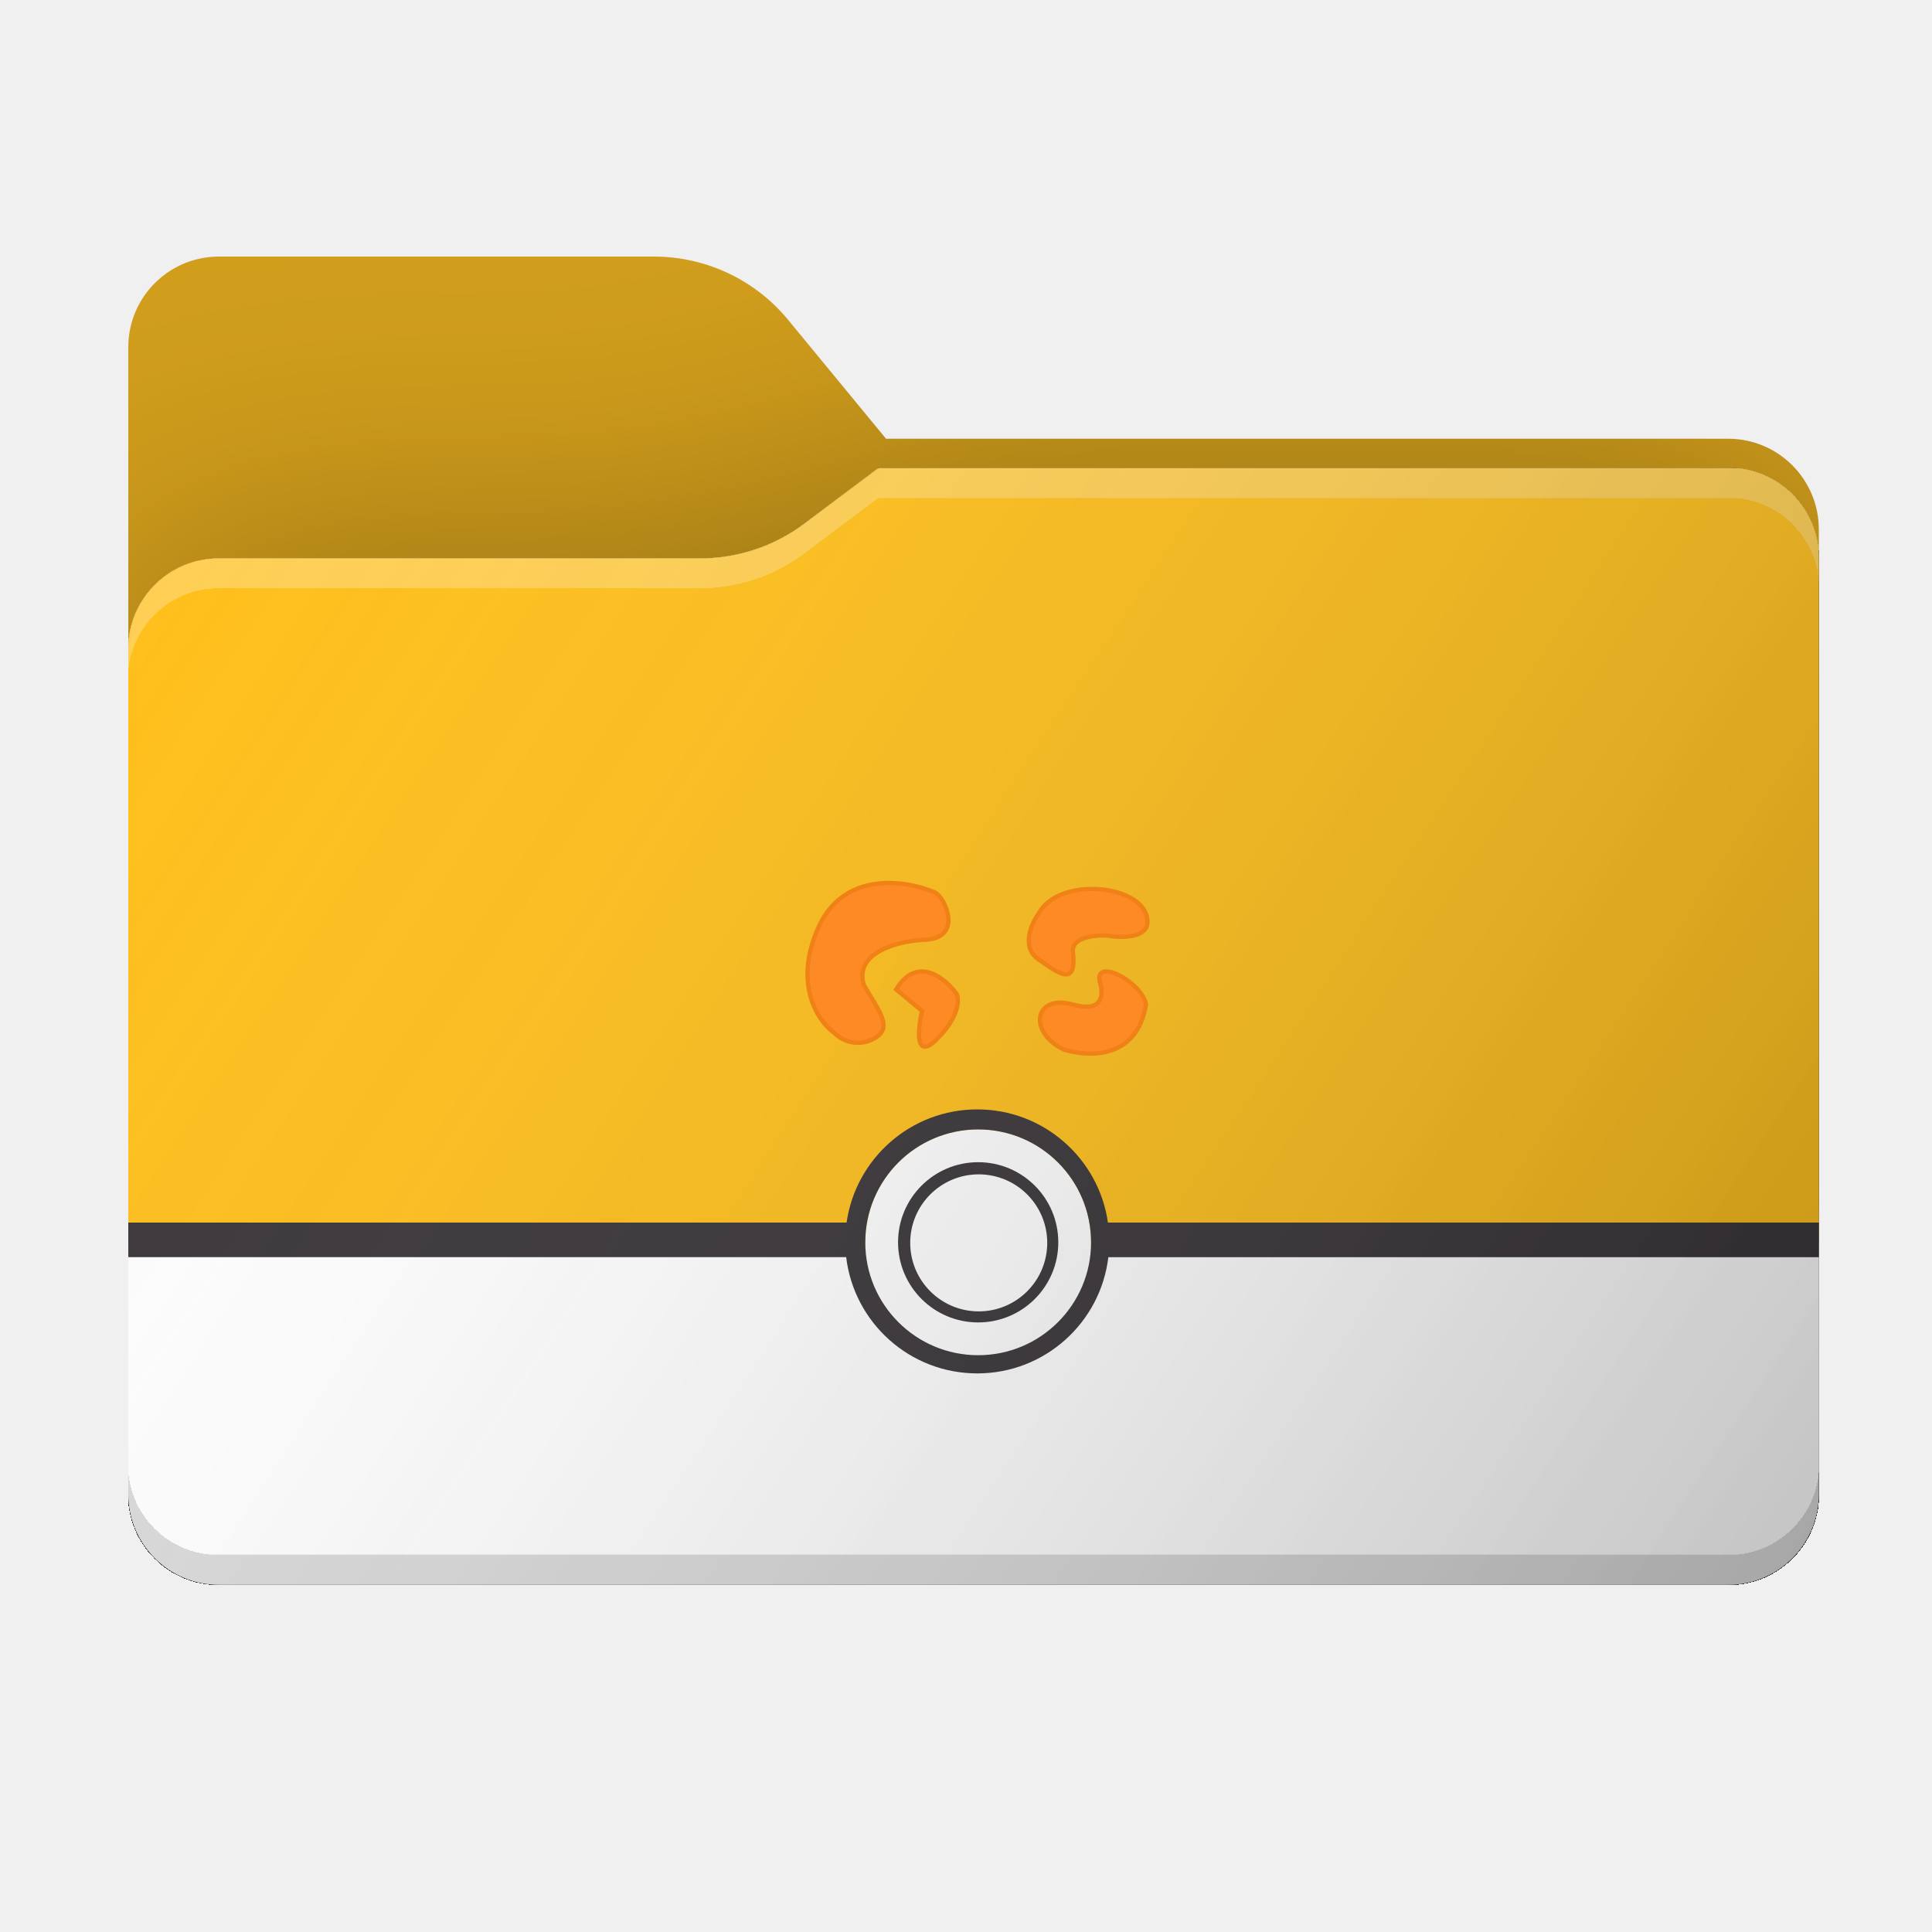
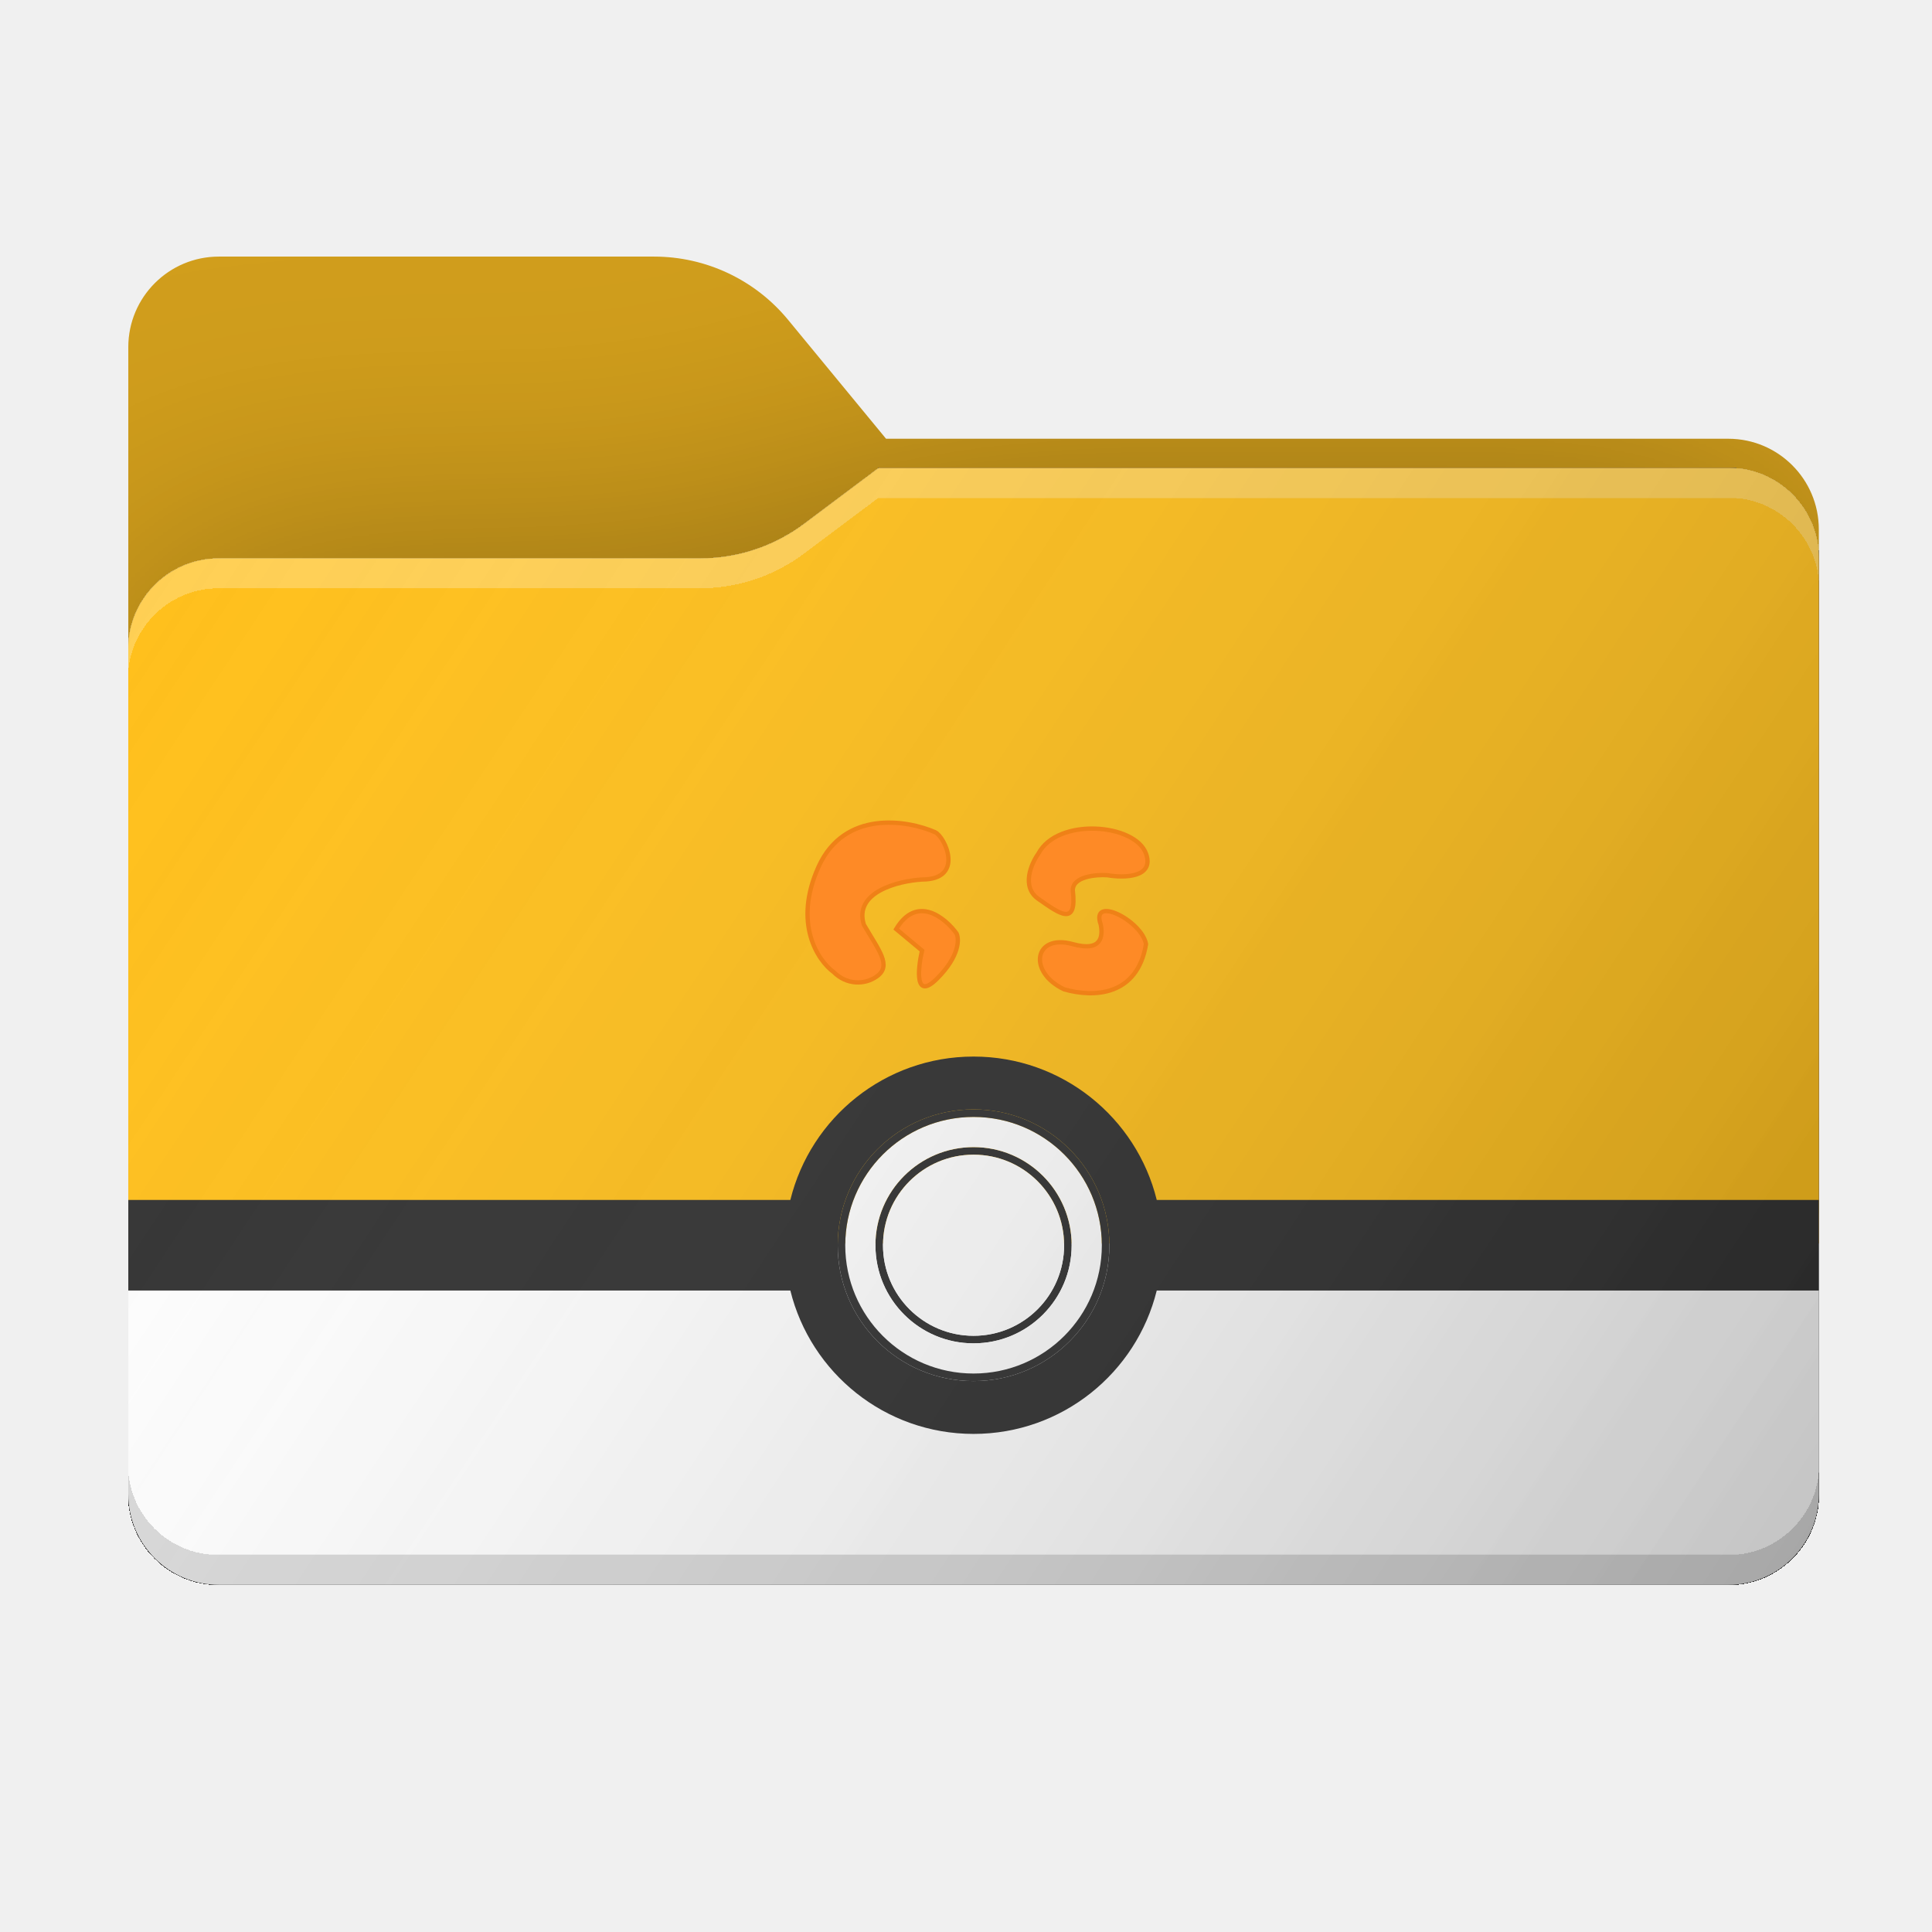
<svg xmlns="http://www.w3.org/2000/svg" width="256" height="256" viewBox="0 0 256 256" fill="none">
  <path fill-rule="evenodd" clip-rule="evenodd" d="M104.425 42.378C100.056 37.073 93.544 34 86.671 34H29C22.373 34 17 39.373 17 46V58.137V68.2V160C17 166.627 22.373 172 29 172H229C235.627 172 241 166.627 241 160V70.137C241 63.51 235.627 58.137 229 58.137H117.404L104.425 42.378Z" fill="#D19E1C" />
-   <mask id="mask0_1057_26802" style="mask-type:alpha" maskUnits="userSpaceOnUse" x="17" y="34" width="224" height="138">
-     <path fill-rule="evenodd" clip-rule="evenodd" d="M104.425 42.378C100.056 37.073 93.544 34 86.671 34H29C22.373 34 17 39.373 17 46V58.137V68.2V160C17 166.627 22.373 172 29 172H229C235.627 172 241 166.627 241 160V70.137C241 63.51 235.627 58.137 229 58.137H117.404L104.425 42.378Z" fill="url(#paint0_linear_1057_26802)" />
+   <mask id="mask0_1942_32356" style="mask-type:alpha" maskUnits="userSpaceOnUse" x="17" y="34" width="224" height="138">
+     <path fill-rule="evenodd" clip-rule="evenodd" d="M104.425 42.378C100.056 37.073 93.544 34 86.671 34H29C22.373 34 17 39.373 17 46V58.137V68.2V160C17 166.627 22.373 172 29 172H229C235.627 172 241 166.627 241 160V70.137C241 63.51 235.627 58.137 229 58.137H117.404L104.425 42.378Z" fill="url(#paint0_linear_1942_32356)" />
  </mask>
-   <g mask="url(#mask0_1057_26802)">
-     <g style="mix-blend-mode:multiply" filter="url(#filter0_f_1057_26802)">
+   <g mask="url(#mask0_1942_32356)">
+     <g style="mix-blend-mode:multiply" filter="url(#filter0_f_1942_32356)">
      <path fill-rule="evenodd" clip-rule="evenodd" d="M92.789 74C97.764 74 102.605 72.387 106.586 69.402L116.459 62H229C235.627 62 241 67.373 241 74V108V160C241 166.627 235.627 172 229 172H29C22.373 172 17 166.627 17 160L17 108V86C17 79.373 22.373 74 29 74H87H92.789Z" fill="black" fill-opacity="0.3" />
    </g>
  </g>
-   <g filter="url(#filter1_i_1057_26802)">
-     <g filter="url(#filter2_ii_1057_26802)">
-       <path fill-rule="evenodd" clip-rule="evenodd" d="M92.789 74C97.764 74 102.605 72.387 106.586 69.402L116.459 62H229C235.627 62 241 67.373 241 74V108V198C241 204.627 235.627 210 229 210H29C22.373 210 17 204.627 17 198V108V86C17 79.373 22.373 74 29 74H87H92.789Z" fill="url(#paint1_linear_1057_26802)" />
+   <g filter="url(#filter1_i_1942_32356)">
+     <g filter="url(#filter2_ii_1942_32356)">
+       <path fill-rule="evenodd" clip-rule="evenodd" d="M92.789 74C97.764 74 102.605 72.387 106.586 69.402L116.459 62H229C235.627 62 241 67.373 241 74V108V198C241 204.627 235.627 210 229 210H29C22.373 210 17 204.627 17 198V108V86C17 79.373 22.373 74 29 74H87H92.789Z" fill="url(#paint1_linear_1942_32356)" />
    </g>
-     <circle cx="129.613" cy="164.613" r="14.959" fill="#FEFEFE" />
-     <path fill-rule="evenodd" clip-rule="evenodd" d="M129.613 175.229C135.476 175.229 140.229 170.476 140.229 164.613C140.229 158.75 135.476 153.997 129.613 153.997C123.75 153.997 118.997 158.75 118.997 164.613C118.997 170.476 123.75 175.229 129.613 175.229ZM129.686 173.765C134.7 173.765 138.764 169.7 138.764 164.686C138.764 159.672 134.7 155.608 129.686 155.608C124.672 155.608 120.608 159.672 120.608 164.686C120.608 169.7 124.672 173.765 129.686 173.765Z" fill="#373337" />
-     <path fill-rule="evenodd" clip-rule="evenodd" d="M129.492 181.984C138.445 181.984 145.827 175.259 146.861 166.584H241.017V162H146.808C145.599 153.52 138.307 147 129.492 147C120.678 147 113.386 153.52 112.176 162H17V166.58H112.123C113.155 175.256 120.538 181.984 129.492 181.984ZM129.613 179.572C137.874 179.572 144.572 172.874 144.572 164.613C144.572 156.351 137.874 149.654 129.613 149.654C121.351 149.654 114.654 156.351 114.654 164.613C114.654 172.874 121.351 179.572 129.613 179.572Z" fill="#373337" />
  </g>
+   <path fill-rule="evenodd" clip-rule="evenodd" d="M153.275 171C150.588 181.908 140.738 190 129 190C117.262 190 107.412 181.908 104.725 171H17V159H104.725C107.412 148.092 117.262 140 129 140C140.738 140 150.588 148.092 153.275 159H241V171H153.275ZM129 183C138.941 183 147 174.941 147 165C147 155.059 138.941 147 129 147C119.059 147 111 155.059 111 165C111 174.941 119.059 183 129 183Z" fill="#303030" />
+   <path fill-rule="evenodd" clip-rule="evenodd" d="M129 178C136.18 178 142 172.18 142 165C142 157.82 136.18 152 129 152C121.82 152 116 157.82 116 165C116 172.18 121.82 178 129 178ZM141 165C141 171.627 135.627 177 129 177C122.373 177 117 171.627 117 165C117 158.373 122.373 153 129 153C135.627 153 141 158.373 141 165Z" fill="#303030" />
+   <path fill-rule="evenodd" clip-rule="evenodd" d="M146 165C146 174.389 138.389 182 129 182C119.611 182 112 174.389 112 165C112 155.611 119.611 148 129 148C138.389 148 146 155.611 146 165ZM142 165C142 172.18 136.18 178 129 178C121.82 178 116 172.18 116 165C116 157.82 121.82 152 129 152C136.18 152 142 157.82 142 165Z" fill="white" />
+   <path d="M129 177C135.627 177 141 171.627 141 165C141 158.373 135.627 153 129 153C122.373 153 117 158.373 117 165C117 171.627 122.373 177 129 177Z" fill="white" />
+   <path fill-rule="evenodd" clip-rule="evenodd" d="M147 165C147 174.941 138.941 183 129 183C119.059 183 111 174.941 111 165C111 155.059 119.059 147 129 147C138.941 147 147 155.059 147 165ZM129 182C138.389 182 146 174.389 146 165C146 155.611 138.389 148 129 148C119.611 148 112 155.611 112 165C112 174.389 119.611 182 129 182Z" fill="#313131" />
  <g opacity="0.8">
-     <path fill-rule="evenodd" clip-rule="evenodd" d="M92.789 74C97.764 74 102.605 72.387 106.586 69.402L116.459 62H229C235.627 62 241 67.373 241 74V108V198C241 204.627 235.627 210 229 210H29C22.373 210 17 204.627 17 198L17 108V86C17 79.373 22.373 74 29 74H87H92.789Z" fill="url(#paint2_linear_1057_26802)" />
+     <path fill-rule="evenodd" clip-rule="evenodd" d="M92.789 74C97.764 74 102.605 72.387 106.586 69.402L116.459 62H229C235.627 62 241 67.373 241 74V108V198C241 204.627 235.627 210 229 210H29C22.373 210 17 204.627 17 198L17 108V86C17 79.373 22.373 74 29 74H87H92.789Z" fill="url(#paint2_linear_1942_32356)" />
  </g>
-   <path d="M122.174 124.54C119.035 124.73 113.099 126.195 114.469 130.533C116.467 133.958 118.179 135.955 116.181 137.382C114.583 138.524 112.186 138.524 110.473 136.811C108.381 135.289 105.051 130.362 108.476 122.827C111.9 115.293 120.177 116.644 123.887 118.261C125.196 118.832 127.882 124.54 122.174 124.54Z" fill="#FE8A26" />
-   <path d="M118.75 131.104L122.174 133.958C121.604 136.431 121.204 140.636 124.172 137.668C127.14 134.7 127.121 132.436 126.741 131.675C125.218 129.582 121.489 126.538 118.75 131.104Z" fill="#FE8A26" />
-   <path d="M145.861 130.533C146.147 132.055 145.993 134.169 142.151 133.101C137.014 131.675 136.158 136.811 141.01 139.095C145.005 140.236 150.713 139.951 151.855 133.101C151.284 129.962 144.434 126.538 145.861 130.533Z" fill="#FE8A26" />
-   <path d="M137.585 121.115C136.634 122.447 135.302 125.51 137.585 127.108C140.439 129.106 142.722 130.818 142.151 125.967C142.151 124.14 145.196 123.874 146.718 123.969C148.906 124.35 152.996 124.312 151.855 121.115C150.428 117.12 140.154 116.264 137.585 121.115Z" fill="#FE8A26" />
-   <path d="M122.174 124.54V124.254H122.166L122.157 124.255L122.174 124.54ZM114.469 130.533L114.197 130.619L114.206 130.649L114.222 130.677L114.469 130.533ZM116.181 137.382L116.015 137.15L116.181 137.382ZM110.473 136.811L110.675 136.61L110.659 136.594L110.641 136.581L110.473 136.811ZM123.887 118.261L123.773 118.523L123.887 118.261ZM118.75 131.104L118.505 130.957L118.379 131.167L118.567 131.323L118.75 131.104ZM122.174 133.958L122.452 134.022L122.492 133.851L122.357 133.738L122.174 133.958ZM126.741 131.675L126.996 131.547L126.985 131.526L126.971 131.507L126.741 131.675ZM137.585 121.115L137.817 121.281L137.829 121.266L137.837 121.249L137.585 121.115ZM137.585 127.108L137.749 126.875L137.585 127.108ZM142.151 125.967H141.866V125.984L141.868 126L142.151 125.967ZM146.718 123.969L146.766 123.688L146.751 123.685L146.735 123.684L146.718 123.969ZM151.855 121.115L151.586 121.211L151.855 121.115ZM145.861 130.533L146.142 130.48L146.138 130.458L146.13 130.437L145.861 130.533ZM142.151 133.101L142.228 132.827L142.151 133.101ZM141.01 139.095L140.888 139.353L140.909 139.363L140.931 139.369L141.01 139.095ZM151.855 133.101L152.136 133.148L152.144 133.099L152.135 133.05L151.855 133.101ZM122.157 124.255C120.566 124.351 118.25 124.77 116.494 125.731C115.614 126.212 114.852 126.841 114.403 127.656C113.95 128.48 113.833 129.467 114.197 130.619L114.741 130.447C114.42 129.43 114.531 128.607 114.903 127.931C115.281 127.245 115.942 126.683 116.768 126.231C118.421 125.327 120.643 124.918 122.192 124.825L122.157 124.255ZM114.222 130.677C114.72 131.529 115.212 132.315 115.615 132.993C116.024 133.683 116.352 134.281 116.557 134.81C116.762 135.34 116.831 135.77 116.758 136.135C116.686 136.49 116.471 136.825 116.015 137.15L116.347 137.614C116.89 137.226 117.21 136.777 117.317 136.248C117.422 135.73 117.312 135.18 117.089 134.604C116.866 134.027 116.516 133.394 116.106 132.702C115.688 131.998 115.217 131.249 114.715 130.389L114.222 130.677ZM116.015 137.15C114.526 138.214 112.285 138.219 110.675 136.61L110.272 137.013C112.087 138.828 114.64 138.833 116.347 137.614L116.015 137.15ZM110.641 136.581C108.651 135.133 105.37 130.349 108.736 122.946L108.216 122.709C104.732 130.374 108.11 135.445 110.306 137.042L110.641 136.581ZM108.736 122.946C110.401 119.281 113.233 117.786 116.113 117.395C119.009 117.002 121.952 117.729 123.773 118.523L124.001 118C122.111 117.176 119.061 116.419 116.036 116.83C112.994 117.243 109.975 118.839 108.216 122.709L108.736 122.946ZM123.773 118.523C123.882 118.57 124.034 118.687 124.21 118.885C124.382 119.078 124.56 119.33 124.726 119.623C125.057 120.212 125.321 120.939 125.377 121.638C125.434 122.335 125.284 122.974 124.83 123.44C124.373 123.908 123.559 124.254 122.174 124.254V124.825C123.644 124.825 124.634 124.458 125.238 123.838C125.845 123.216 126.011 122.393 125.946 121.592C125.881 120.792 125.585 119.985 125.223 119.343C125.041 119.021 124.84 118.734 124.636 118.505C124.437 118.281 124.219 118.095 124.001 118L123.773 118.523ZM118.567 131.323L121.992 134.177L122.357 133.738L118.932 130.885L118.567 131.323ZM121.896 133.893C121.751 134.521 121.617 135.259 121.544 135.969C121.472 136.673 121.458 137.372 121.566 137.91C121.621 138.178 121.71 138.431 121.859 138.624C122.016 138.828 122.236 138.961 122.516 138.973C122.78 138.984 123.062 138.885 123.358 138.706C123.657 138.526 123.994 138.25 124.374 137.869L123.97 137.466C123.608 137.828 123.308 138.07 123.063 138.218C122.815 138.367 122.646 138.407 122.539 138.403C122.448 138.399 122.378 138.362 122.311 138.276C122.237 138.18 122.172 138.023 122.126 137.797C122.035 137.345 122.042 136.714 122.112 136.027C122.182 135.346 122.312 134.631 122.452 134.022L121.896 133.893ZM124.374 137.869C127.378 134.865 127.457 132.47 126.996 131.547L126.485 131.802C126.785 132.401 126.902 134.534 123.97 137.466L124.374 137.869ZM126.971 131.507C126.194 130.438 124.836 129.097 123.286 128.619C122.502 128.377 121.66 128.354 120.828 128.71C119.999 129.064 119.211 129.78 118.505 130.957L118.994 131.251C119.658 130.145 120.364 129.529 121.052 129.235C121.737 128.942 122.437 128.955 123.118 129.165C124.498 129.59 125.765 130.818 126.51 131.842L126.971 131.507ZM137.353 120.949C136.86 121.64 136.265 122.78 136.09 123.97C135.913 125.172 136.164 126.462 137.422 127.342L137.749 126.875C136.723 126.156 136.498 125.116 136.655 124.053C136.813 122.979 137.359 121.923 137.817 121.281L137.353 120.949ZM137.422 127.342C138.131 127.839 138.819 128.327 139.436 128.699C140.043 129.066 140.628 129.349 141.129 129.39C141.388 129.412 141.643 129.371 141.865 129.226C142.087 129.082 142.244 128.857 142.348 128.57C142.551 128.013 142.578 127.152 142.435 125.933L141.868 126C142.01 127.207 141.966 127.952 141.812 128.375C141.738 128.58 141.645 128.689 141.554 128.748C141.465 128.806 141.345 128.836 141.176 128.822C140.821 128.792 140.336 128.576 139.73 128.211C139.134 127.851 138.467 127.377 137.749 126.875L137.422 127.342ZM142.437 125.967C142.437 125.259 143.016 124.797 143.945 124.521C144.853 124.251 145.958 124.208 146.7 124.254L146.735 123.684C145.955 123.636 144.777 123.678 143.782 123.974C142.809 124.263 141.866 124.848 141.866 125.967H142.437ZM146.669 124.25C147.779 124.443 149.402 124.538 150.62 124.156C151.232 123.964 151.781 123.64 152.089 123.105C152.4 122.563 152.427 121.869 152.123 121.019L151.586 121.211C151.853 121.96 151.796 122.469 151.594 122.821C151.387 123.181 150.991 123.441 150.449 123.611C149.36 123.952 147.844 123.875 146.766 123.688L146.669 124.25ZM152.123 121.019C151.731 119.921 150.746 119.072 149.506 118.489C148.261 117.904 146.723 117.567 145.158 117.512C142.052 117.404 138.695 118.409 137.333 120.982L137.837 121.249C139.044 118.97 142.108 117.977 145.138 118.083C146.64 118.135 148.1 118.459 149.263 119.006C150.431 119.555 151.265 120.312 151.586 121.211L152.123 121.019ZM145.581 130.586C145.65 130.952 145.689 131.342 145.658 131.702C145.627 132.062 145.526 132.373 145.334 132.607C144.966 133.052 144.127 133.354 142.228 132.827L142.075 133.376C144.018 133.916 145.176 133.695 145.774 132.97C146.065 132.618 146.189 132.182 146.227 131.751C146.264 131.32 146.216 130.875 146.142 130.48L145.581 130.586ZM142.228 132.827C140.903 132.458 139.815 132.503 139.01 132.853C138.196 133.207 137.696 133.866 137.554 134.656C137.273 136.224 138.398 138.181 140.888 139.353L141.131 138.836C138.77 137.725 137.898 135.972 138.116 134.757C138.224 134.157 138.597 133.655 139.238 133.376C139.886 133.094 140.832 133.031 142.075 133.376L142.228 132.827ZM140.931 139.369C142.96 139.949 145.455 140.177 147.604 139.361C149.777 138.537 151.55 136.662 152.136 133.148L151.573 133.055C151.017 136.39 149.365 138.083 147.401 138.828C145.412 139.582 143.055 139.382 141.088 138.82L140.931 139.369ZM152.135 133.05C151.978 132.184 151.397 131.331 150.678 130.612C149.955 129.889 149.063 129.272 148.23 128.883C147.813 128.689 147.403 128.547 147.03 128.481C146.662 128.416 146.301 128.418 146.004 128.545C145.687 128.68 145.474 128.943 145.405 129.316C145.34 129.669 145.407 130.108 145.593 130.629L146.13 130.437C145.959 129.959 145.928 129.631 145.967 129.419C146.002 129.227 146.094 129.127 146.227 129.07C146.38 129.005 146.614 128.987 146.93 129.043C147.241 129.098 147.602 129.22 147.988 129.4C148.76 129.761 149.598 130.339 150.275 131.016C150.956 131.697 151.446 132.45 151.574 133.153L152.135 133.05Z" fill="#EF8117" />
+   <path d="M122.174 116.54C119.035 116.73 113.099 118.195 114.469 122.533C116.467 125.958 118.179 127.955 116.181 129.382C114.583 130.524 112.186 130.524 110.473 128.811C108.381 127.289 105.051 122.362 108.476 114.827C111.9 107.293 120.177 108.644 123.887 110.261C125.196 110.832 127.882 116.54 122.174 116.54Z" fill="#FE8A26" />
+   <path d="M118.75 123.104L122.174 125.958C121.604 128.431 121.204 132.636 124.172 129.668C127.14 126.7 127.121 124.436 126.741 123.675C125.218 121.582 121.489 118.538 118.75 123.104Z" fill="#FE8A26" />
+   <path d="M145.861 122.533C146.147 124.055 145.993 126.169 142.151 125.101C137.014 123.675 136.158 128.811 141.01 131.095C145.005 132.236 150.713 131.951 151.855 125.101C151.284 121.962 144.434 118.538 145.861 122.533Z" fill="#FE8A26" />
+   <path d="M137.585 113.115C136.634 114.447 135.302 117.51 137.585 119.108C140.439 121.106 142.722 122.818 142.151 117.967C142.151 116.14 145.196 115.874 146.718 115.969C148.906 116.35 152.996 116.312 151.855 113.115C150.428 109.12 140.154 108.264 137.585 113.115Z" fill="#FE8A26" />
+   <path d="M122.174 116.54C119.035 116.73 113.099 118.195 114.469 122.533C116.467 125.958 118.179 127.955 116.181 129.382C114.583 130.524 112.186 130.524 110.473 128.811C108.381 127.289 105.051 122.362 108.476 114.827C111.9 107.293 120.177 108.644 123.887 110.261C125.196 110.832 127.882 116.54 122.174 116.54Z" stroke="#EF8117" stroke-width="0.571" />
+   <path d="M118.75 123.104L122.174 125.958C121.604 128.431 121.204 132.636 124.172 129.668C127.14 126.7 127.121 124.436 126.741 123.675C125.218 121.582 121.489 118.538 118.75 123.104Z" stroke="#EF8117" stroke-width="0.571" />
+   <path d="M145.861 122.533C146.147 124.055 145.993 126.169 142.151 125.101C137.014 123.675 136.158 128.811 141.01 131.095C145.005 132.236 150.713 131.951 151.855 125.101C151.284 121.962 144.434 118.538 145.861 122.533Z" stroke="#EF8117" stroke-width="0.571" />
+   <path d="M137.585 113.115C136.634 114.447 135.302 117.51 137.585 119.108C140.439 121.106 142.722 122.818 142.151 117.967C142.151 116.14 145.196 115.874 146.718 115.969C148.906 116.35 152.996 116.312 151.855 113.115C150.428 109.12 140.154 108.264 137.585 113.115Z" stroke="#EF8117" stroke-width="0.571" />
  <defs>
-     <filter id="filter0_f_1057_26802" x="-20" y="25" width="298" height="184" filterUnits="userSpaceOnUse" color-interpolation-filters="sRGB">
+     <filter id="filter0_f_1942_32356" x="-20" y="25" width="298" height="184" filterUnits="userSpaceOnUse" color-interpolation-filters="sRGB">
      <feFlood flood-opacity="0" result="BackgroundImageFix" />
      <feBlend mode="normal" in="SourceGraphic" in2="BackgroundImageFix" result="shape" />
-       <feGaussianBlur stdDeviation="18.5" result="effect1_foregroundBlur_1057_26802" />
+       <feGaussianBlur stdDeviation="18.5" result="effect1_foregroundBlur_1942_32356" />
    </filter>
-     <filter id="filter1_i_1057_26802" x="17" y="62" width="224.017" height="148" filterUnits="userSpaceOnUse" color-interpolation-filters="sRGB">
+     <filter id="filter1_i_1942_32356" x="17" y="62" width="224" height="148" filterUnits="userSpaceOnUse" color-interpolation-filters="sRGB">
      <feFlood flood-opacity="0" result="BackgroundImageFix" />
      <feBlend mode="normal" in="SourceGraphic" in2="BackgroundImageFix" result="shape" />
      <feColorMatrix in="SourceAlpha" type="matrix" values="0 0 0 0 0 0 0 0 0 0 0 0 0 0 0 0 0 0 127 0" result="hardAlpha" />
      <feOffset dy="-4" />
      <feComposite in2="hardAlpha" operator="arithmetic" k2="-1" k3="1" />
      <feColorMatrix type="matrix" values="0 0 0 0 0 0 0 0 0 0 0 0 0 0 0 0 0 0 0.15 0" />
-       <feBlend mode="normal" in2="shape" result="effect1_innerShadow_1057_26802" />
+       <feBlend mode="normal" in2="shape" result="effect1_innerShadow_1942_32356" />
    </filter>
-     <filter id="filter2_ii_1057_26802" x="17" y="62" width="224" height="148" filterUnits="userSpaceOnUse" color-interpolation-filters="sRGB">
+     <filter id="filter2_ii_1942_32356" x="17" y="62" width="224" height="148" filterUnits="userSpaceOnUse" color-interpolation-filters="sRGB">
      <feFlood flood-opacity="0" result="BackgroundImageFix" />
      <feBlend mode="normal" in="SourceGraphic" in2="BackgroundImageFix" result="shape" />
      <feColorMatrix in="SourceAlpha" type="matrix" values="0 0 0 0 0 0 0 0 0 0 0 0 0 0 0 0 0 0 127 0" result="hardAlpha" />
      <feOffset dy="4" />
      <feComposite in2="hardAlpha" operator="arithmetic" k2="-1" k3="1" />
      <feColorMatrix type="matrix" values="0 0 0 0 1 0 0 0 0 1 0 0 0 0 1 0 0 0 0.25 0" />
-       <feBlend mode="normal" in2="shape" result="effect1_innerShadow_1057_26802" />
+       <feBlend mode="normal" in2="shape" result="effect1_innerShadow_1942_32356" />
      <feColorMatrix in="SourceAlpha" type="matrix" values="0 0 0 0 0 0 0 0 0 0 0 0 0 0 0 0 0 0 127 0" result="hardAlpha" />
      <feOffset dy="-4" />
      <feComposite in2="hardAlpha" operator="arithmetic" k2="-1" k3="1" />
      <feColorMatrix type="matrix" values="0 0 0 0 0 0 0 0 0 0 0 0 0 0 0 0 0 0 0.9 0" />
-       <feBlend mode="soft-light" in2="effect1_innerShadow_1057_26802" result="effect2_innerShadow_1057_26802" />
+       <feBlend mode="soft-light" in2="effect1_innerShadow_1942_32356" result="effect2_innerShadow_1942_32356" />
    </filter>
-     <linearGradient id="paint0_linear_1057_26802" x1="17" y1="34" x2="197.768" y2="215.142" gradientUnits="userSpaceOnUse">
+     <linearGradient id="paint0_linear_1942_32356" x1="17" y1="34" x2="197.768" y2="215.142" gradientUnits="userSpaceOnUse">
      <stop stop-color="#05815D" />
      <stop offset="1" stop-color="#0C575F" />
    </linearGradient>
-     <linearGradient id="paint1_linear_1057_26802" x1="129" y1="62" x2="129" y2="210" gradientUnits="userSpaceOnUse">
+     <linearGradient id="paint1_linear_1942_32356" x1="129" y1="62" x2="129" y2="210" gradientUnits="userSpaceOnUse">
      <stop offset="0.694" stop-color="#FFBF1A" />
      <stop offset="0.694" stop-color="white" />
    </linearGradient>
-     <linearGradient id="paint2_linear_1057_26802" x1="17" y1="62" x2="241" y2="210" gradientUnits="userSpaceOnUse">
+     <linearGradient id="paint2_linear_1942_32356" x1="17" y1="62" x2="241" y2="210" gradientUnits="userSpaceOnUse">
      <stop stop-color="white" stop-opacity="0" />
      <stop offset="1" stop-opacity="0.3" />
    </linearGradient>
  </defs>
</svg>
